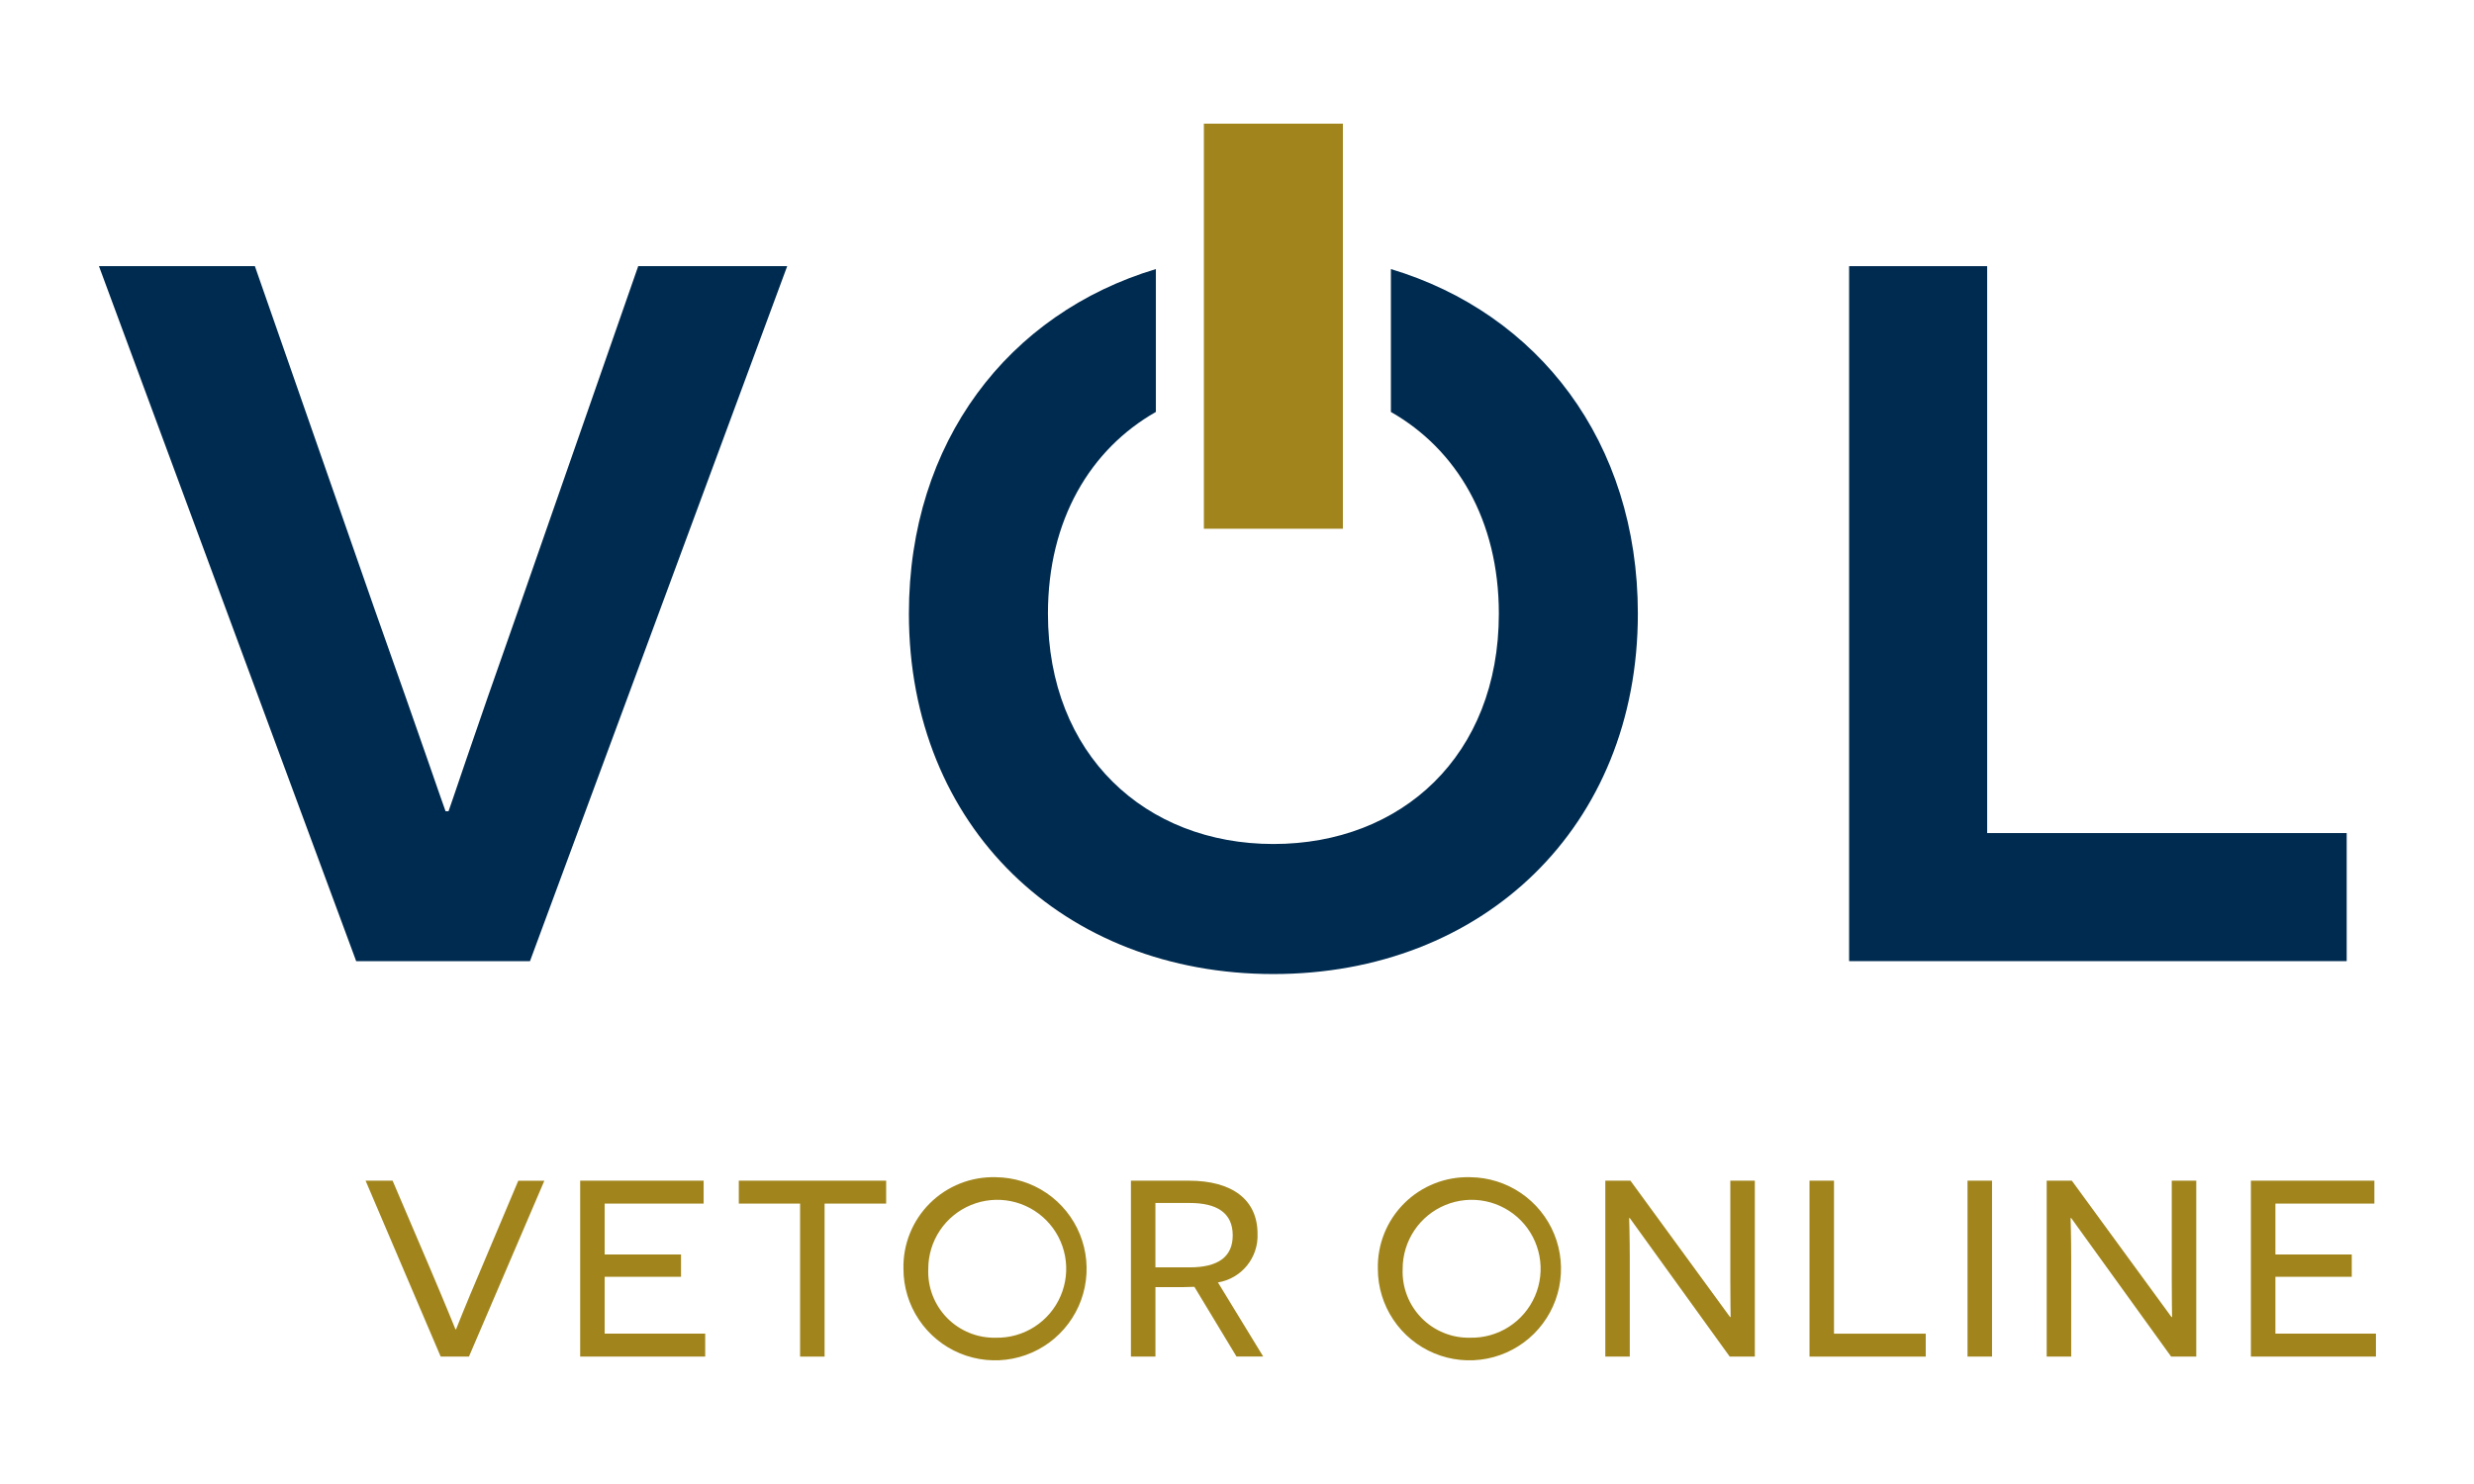
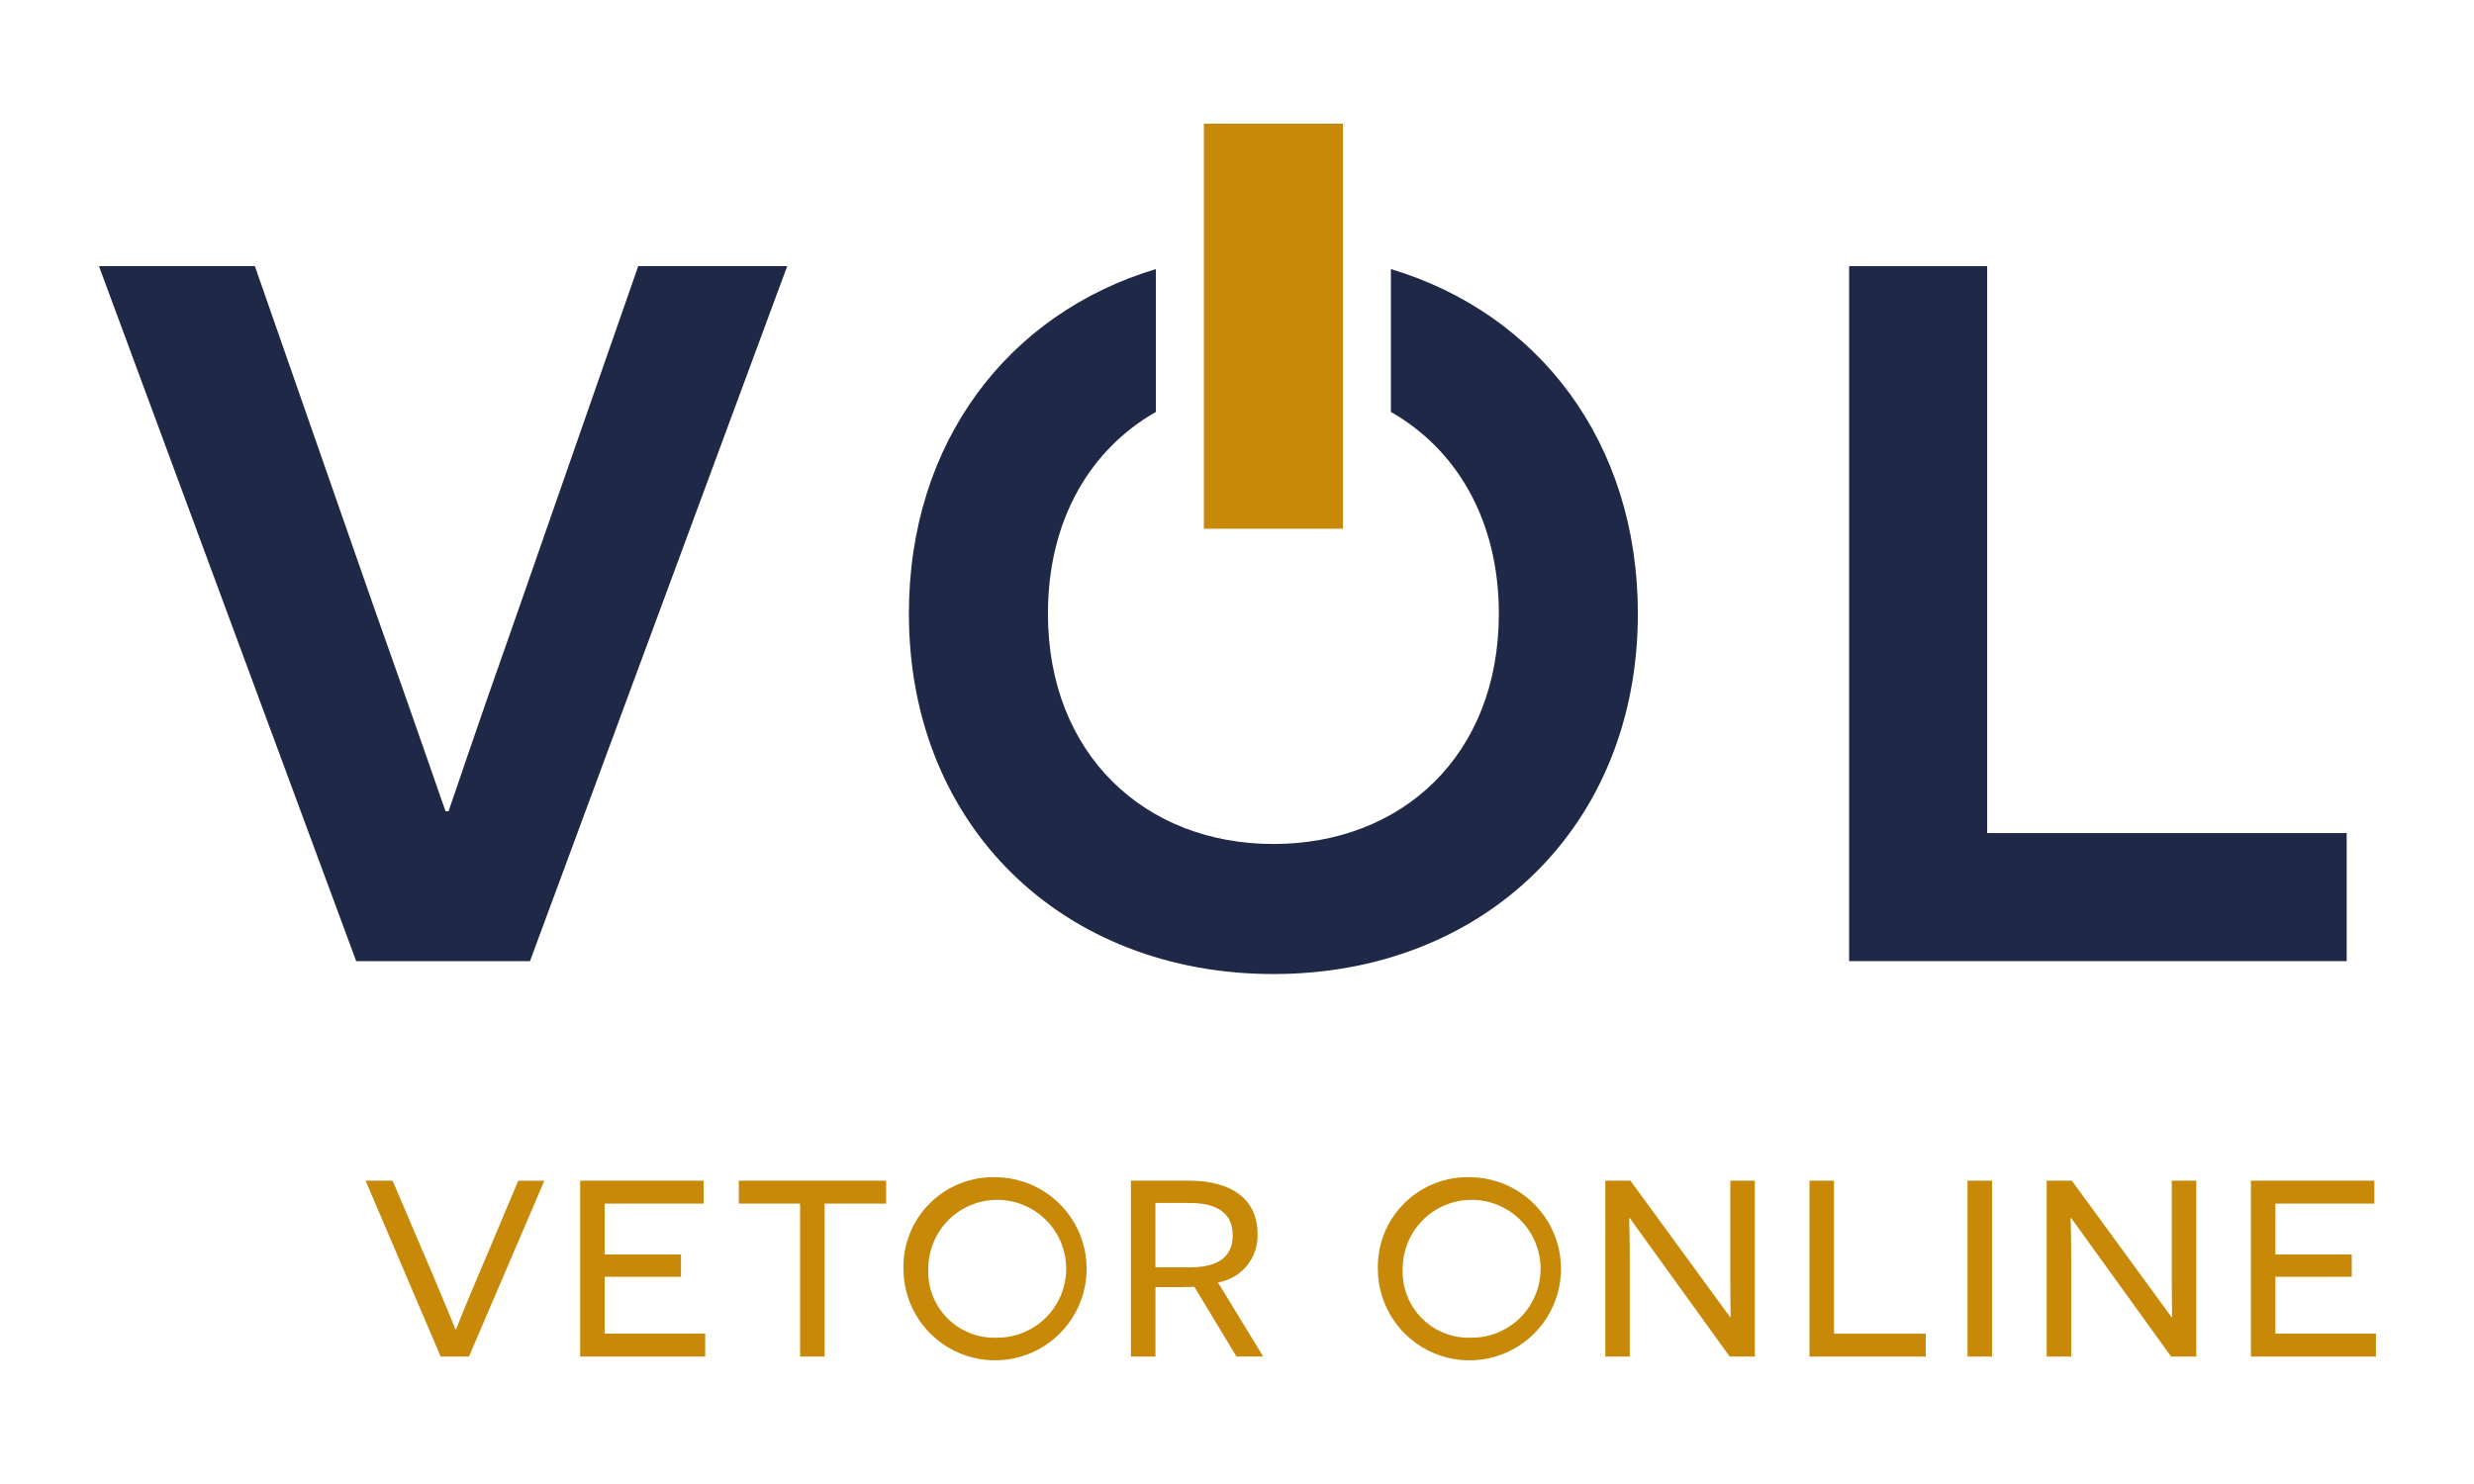
<svg xmlns="http://www.w3.org/2000/svg" width="100" height="60" viewBox="0 0 100 60" fill="none">
-   <path d="M14.397 38.86L4 10.761H10.302L15.12 24.57C17.046 29.989 17.97 32.719 18.01 32.799H18.13C18.17 32.719 19.053 30.029 20.94 24.691L25.797 10.761H31.819L21.422 38.861L14.397 38.86Z" fill="#002B50" />
-   <path d="M80.322 33.682H94.854V38.86H74.742V10.761H80.322L80.322 33.682Z" fill="#002B50" />
-   <path d="M54.28 5H48.661V21.378H54.28V5Z" fill="#A1851C" />
-   <path d="M56.221 10.879V16.656C58.872 18.165 60.584 21.025 60.584 24.811C60.584 30.551 56.649 34.124 51.471 34.124C46.293 34.124 42.358 30.512 42.358 24.81C42.358 21.024 44.069 18.164 46.721 16.655V10.879C40.763 12.668 36.738 17.861 36.738 24.81C36.738 33.441 43 39.382 51.47 39.382C59.941 39.382 66.203 33.441 66.203 24.81C66.203 17.861 62.178 12.668 56.221 10.879Z" fill="#002B50" />
-   <path d="M17.812 54.848L14.777 47.736H15.869L17.355 51.216C18.079 52.917 18.396 53.717 18.409 53.743H18.435C18.447 53.717 18.739 52.955 19.476 51.23L20.949 47.738H22.003L18.955 54.849L17.812 54.848Z" fill="#A1851C" />
-   <path d="M23.451 47.736H28.441V48.663H24.441V50.72H27.527V51.622H24.441V53.92H28.504V54.848H23.451V47.736Z" fill="#A1851C" />
-   <path d="M33.33 48.663V54.849H32.34V48.663H29.863V47.736H35.819V48.663H33.33Z" fill="#A1851C" />
-   <path d="M40.251 47.596C40.982 47.603 41.694 47.825 42.299 48.235C42.903 48.645 43.373 49.225 43.648 49.902C43.924 50.579 43.993 51.322 43.847 52.038C43.701 52.753 43.347 53.41 42.828 53.925C42.31 54.44 41.651 54.79 40.934 54.931C40.217 55.072 39.475 54.997 38.8 54.717C38.125 54.437 37.549 53.964 37.143 53.356C36.736 52.749 36.519 52.035 36.518 51.305C36.506 50.812 36.595 50.323 36.779 49.866C36.963 49.409 37.238 48.995 37.587 48.648C37.937 48.301 38.353 48.029 38.811 47.848C39.269 47.667 39.759 47.582 40.251 47.596ZM40.251 54.085C40.805 54.097 41.35 53.943 41.816 53.643C42.282 53.344 42.649 52.912 42.868 52.403C43.088 51.895 43.151 51.332 43.05 50.787C42.948 50.242 42.687 49.74 42.298 49.345C41.91 48.95 41.413 48.679 40.87 48.567C40.327 48.456 39.764 48.508 39.251 48.719C38.738 48.929 38.3 49.287 37.992 49.748C37.684 50.209 37.52 50.75 37.521 51.305C37.506 51.67 37.565 52.034 37.696 52.375C37.828 52.716 38.027 53.026 38.283 53.287C38.539 53.548 38.846 53.753 39.184 53.89C39.523 54.028 39.886 54.094 40.251 54.085Z" fill="#A1851C" />
-   <path d="M48.277 52.028C47.998 52.041 47.642 52.041 47.49 52.041H46.703V54.847H45.712V47.736H48.049C49.814 47.736 50.83 48.51 50.83 49.882C50.85 50.349 50.698 50.807 50.403 51.17C50.108 51.532 49.691 51.774 49.23 51.85L51.059 54.846H49.979L48.277 52.028ZM48.087 51.241C49.23 51.241 49.827 50.822 49.827 49.946C49.827 49.031 49.179 48.638 48.087 48.638H46.702V51.241L48.087 51.241Z" fill="#A1851C" />
-   <path d="M59.427 47.596C60.157 47.603 60.87 47.825 61.474 48.235C62.078 48.645 62.548 49.225 62.824 49.902C63.099 50.579 63.168 51.322 63.022 52.038C62.877 52.753 62.522 53.41 62.004 53.925C61.485 54.44 60.826 54.79 60.109 54.931C59.393 55.072 58.65 54.997 57.975 54.717C57.301 54.437 56.724 53.964 56.318 53.356C55.912 52.749 55.694 52.035 55.693 51.305C55.682 50.812 55.77 50.323 55.954 49.866C56.138 49.409 56.413 48.995 56.763 48.648C57.112 48.301 57.528 48.029 57.986 47.848C58.444 47.667 58.934 47.582 59.427 47.596ZM59.427 54.085C59.981 54.097 60.526 53.943 60.992 53.643C61.458 53.344 61.824 52.912 62.044 52.403C62.264 51.895 62.327 51.332 62.225 50.787C62.123 50.242 61.862 49.74 61.474 49.345C61.085 48.95 60.588 48.679 60.045 48.567C59.503 48.456 58.939 48.508 58.426 48.719C57.913 48.929 57.475 49.287 57.167 49.748C56.859 50.209 56.695 50.75 56.696 51.305C56.681 51.67 56.741 52.034 56.872 52.375C57.003 52.716 57.203 53.026 57.459 53.287C57.714 53.548 58.021 53.753 58.36 53.89C58.698 54.028 59.061 54.094 59.427 54.085Z" fill="#A1851C" />
-   <path d="M69.915 54.848L65.876 49.248H65.851C65.851 49.26 65.876 50.021 65.876 50.873V54.847H64.887V47.736H65.903L69.928 53.248H69.953C69.953 53.235 69.94 52.511 69.94 51.724V47.736H70.931V54.848H69.915Z" fill="#A1851C" />
-   <path d="M73.141 47.736H74.131V53.922H77.839V54.849H73.141V47.736Z" fill="#A1851C" />
-   <path d="M79.528 47.736H80.519V54.848H79.528V47.736Z" fill="#A1851C" />
-   <path d="M87.757 54.848L83.719 49.248H83.694C83.694 49.26 83.719 50.021 83.719 50.873V54.847H82.728V47.736H83.744L87.771 53.248H87.796C87.796 53.235 87.783 52.511 87.783 51.724V47.736H88.774V54.848H87.757Z" fill="#A1851C" />
-   <path d="M90.982 47.736H95.973V48.663H91.973V50.72H95.059V51.622H91.973V53.92H96.036V54.848H90.982V47.736Z" fill="#A1851C" />
+   <path d="M14.397 38.86L4 10.761H10.302L15.12 24.57C17.046 29.989 17.97 32.719 18.01 32.799H18.13C18.17 32.719 19.053 30.029 20.94 24.691L25.797 10.761H31.819L21.422 38.861L14.397 38.86Z" fill="#1F2847" />
+   <path d="M80.322 33.682H94.854V38.86H74.742V10.761H80.322L80.322 33.682Z" fill="#1F2847" />
+   <path d="M54.28 5H48.661V21.378H54.28V5Z" fill="#C78907" />
+   <path d="M56.221 10.879V16.656C58.872 18.165 60.584 21.025 60.584 24.811C60.584 30.551 56.649 34.124 51.471 34.124C46.293 34.124 42.358 30.512 42.358 24.81C42.358 21.024 44.069 18.164 46.721 16.655V10.879C40.763 12.668 36.738 17.861 36.738 24.81C36.738 33.441 43 39.382 51.47 39.382C59.941 39.382 66.203 33.441 66.203 24.81C66.203 17.861 62.178 12.668 56.221 10.879Z" fill="#1F2847" />
+   <path d="M17.812 54.848L14.777 47.736H15.869L17.355 51.216C18.079 52.917 18.396 53.717 18.409 53.743H18.435C18.447 53.717 18.739 52.955 19.476 51.23L20.949 47.738H22.003L18.955 54.849L17.812 54.848Z" fill="#C78907" />
+   <path d="M23.451 47.736H28.441V48.663H24.441V50.72H27.527V51.622H24.441V53.92H28.504V54.848H23.451V47.736Z" fill="#C78907" />
+   <path d="M33.33 48.663V54.849H32.34V48.663H29.863V47.736H35.819V48.663H33.33Z" fill="#C78907" />
+   <path d="M40.251 47.596C40.982 47.603 41.694 47.825 42.299 48.235C42.903 48.645 43.373 49.225 43.648 49.902C43.924 50.579 43.993 51.322 43.847 52.038C43.701 52.753 43.347 53.41 42.828 53.925C42.31 54.44 41.651 54.79 40.934 54.931C40.217 55.072 39.475 54.997 38.8 54.717C38.125 54.437 37.549 53.964 37.143 53.356C36.736 52.749 36.519 52.035 36.518 51.305C36.506 50.812 36.595 50.323 36.779 49.866C36.963 49.409 37.238 48.995 37.587 48.648C37.937 48.301 38.353 48.029 38.811 47.848C39.269 47.667 39.759 47.582 40.251 47.596ZM40.251 54.085C40.805 54.097 41.35 53.943 41.816 53.643C42.282 53.344 42.649 52.912 42.868 52.403C43.088 51.895 43.151 51.332 43.05 50.787C42.948 50.242 42.687 49.74 42.298 49.345C41.91 48.95 41.413 48.679 40.87 48.567C40.327 48.456 39.764 48.508 39.251 48.719C38.738 48.929 38.3 49.287 37.992 49.748C37.684 50.209 37.52 50.75 37.521 51.305C37.506 51.67 37.565 52.034 37.696 52.375C37.828 52.716 38.027 53.026 38.283 53.287C38.539 53.548 38.846 53.753 39.184 53.89C39.523 54.028 39.886 54.094 40.251 54.085Z" fill="#C78907" />
+   <path d="M48.277 52.028C47.998 52.041 47.642 52.041 47.49 52.041H46.703V54.847H45.712V47.736H48.049C49.814 47.736 50.83 48.51 50.83 49.882C50.85 50.349 50.698 50.807 50.403 51.17C50.108 51.532 49.691 51.774 49.23 51.85L51.059 54.846H49.979L48.277 52.028ZM48.087 51.241C49.23 51.241 49.827 50.822 49.827 49.946C49.827 49.031 49.179 48.638 48.087 48.638H46.702V51.241L48.087 51.241Z" fill="#C78907" />
+   <path d="M59.427 47.596C60.157 47.603 60.87 47.825 61.474 48.235C62.078 48.645 62.548 49.225 62.824 49.902C63.099 50.579 63.168 51.322 63.022 52.038C62.877 52.753 62.522 53.41 62.004 53.925C61.485 54.44 60.826 54.79 60.109 54.931C59.393 55.072 58.65 54.997 57.975 54.717C57.301 54.437 56.724 53.964 56.318 53.356C55.912 52.749 55.694 52.035 55.693 51.305C55.682 50.812 55.77 50.323 55.954 49.866C56.138 49.409 56.413 48.995 56.763 48.648C57.112 48.301 57.528 48.029 57.986 47.848C58.444 47.667 58.934 47.582 59.427 47.596ZM59.427 54.085C59.981 54.097 60.526 53.943 60.992 53.643C61.458 53.344 61.824 52.912 62.044 52.403C62.264 51.895 62.327 51.332 62.225 50.787C62.123 50.242 61.862 49.74 61.474 49.345C61.085 48.95 60.588 48.679 60.045 48.567C59.503 48.456 58.939 48.508 58.426 48.719C57.913 48.929 57.475 49.287 57.167 49.748C56.859 50.209 56.695 50.75 56.696 51.305C56.681 51.67 56.741 52.034 56.872 52.375C57.003 52.716 57.203 53.026 57.459 53.287C57.714 53.548 58.021 53.753 58.36 53.89C58.698 54.028 59.061 54.094 59.427 54.085Z" fill="#C78907" />
+   <path d="M69.915 54.848L65.876 49.248H65.851C65.851 49.26 65.876 50.021 65.876 50.873V54.847H64.887V47.736H65.903L69.928 53.248H69.953C69.953 53.235 69.94 52.511 69.94 51.724V47.736H70.931V54.848H69.915Z" fill="#C78907" />
+   <path d="M73.141 47.736H74.131V53.922H77.839V54.849H73.141V47.736Z" fill="#C78907" />
+   <path d="M79.528 47.736H80.519V54.848H79.528V47.736Z" fill="#C78907" />
+   <path d="M87.757 54.848L83.719 49.248H83.694C83.694 49.26 83.719 50.021 83.719 50.873V54.847H82.728V47.736H83.744L87.771 53.248H87.796C87.796 53.235 87.783 52.511 87.783 51.724V47.736H88.774V54.848H87.757Z" fill="#C78907" />
+   <path d="M90.982 47.736H95.973V48.663H91.973V50.72H95.059V51.622H91.973V53.92H96.036V54.848H90.982V47.736Z" fill="#C78907" />
</svg>
